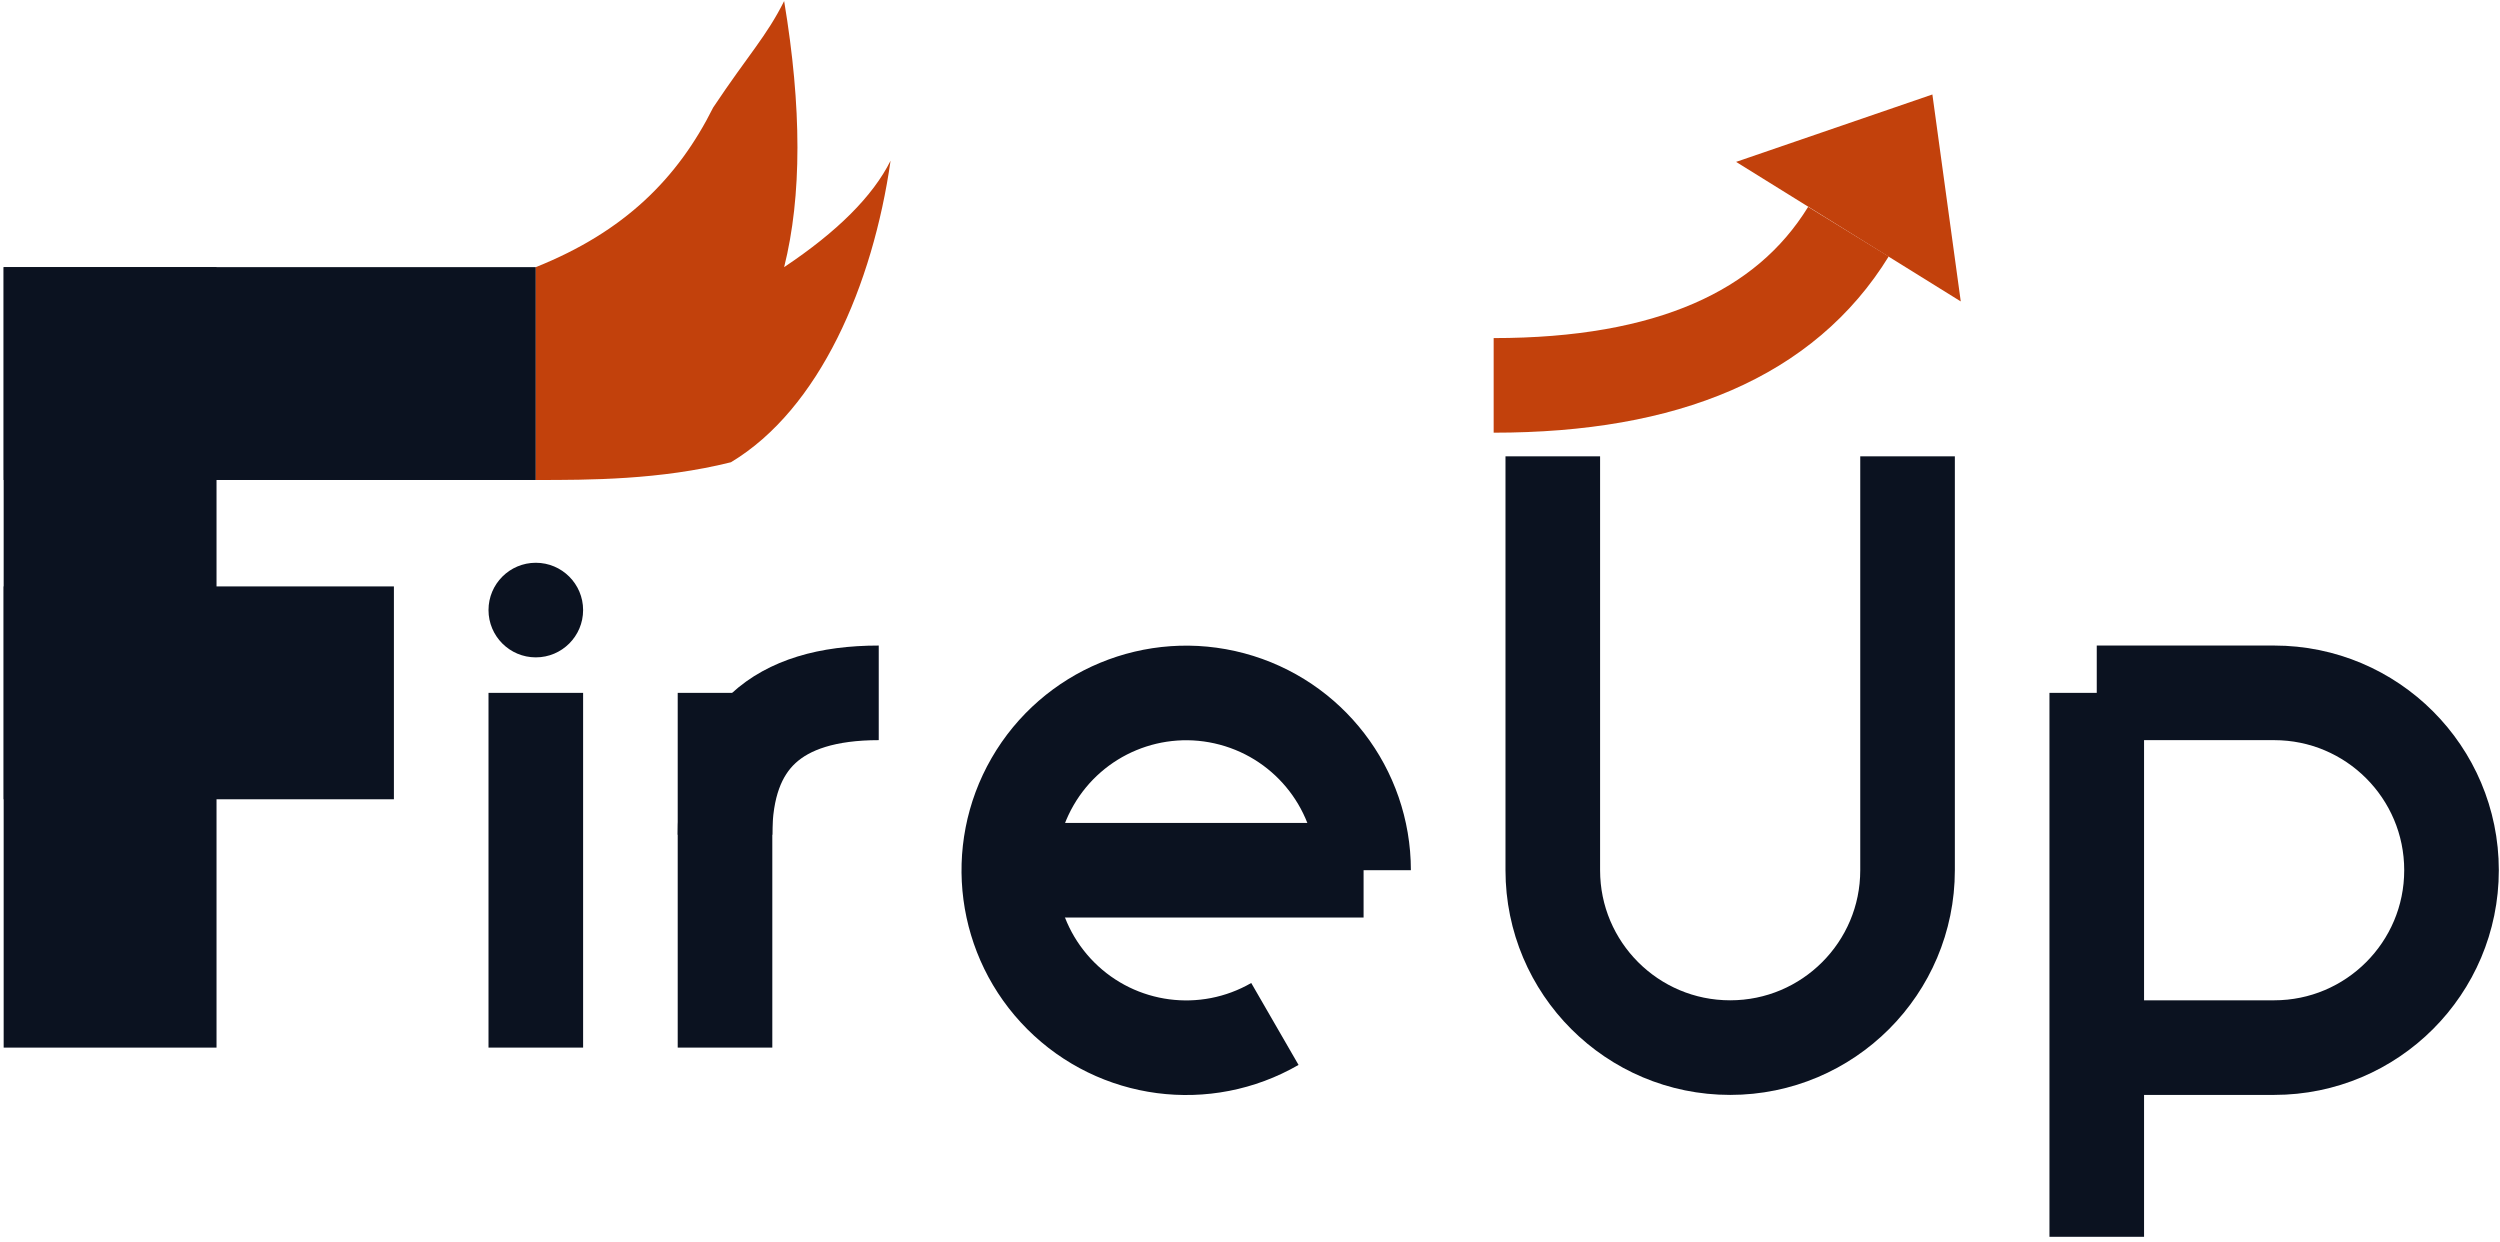
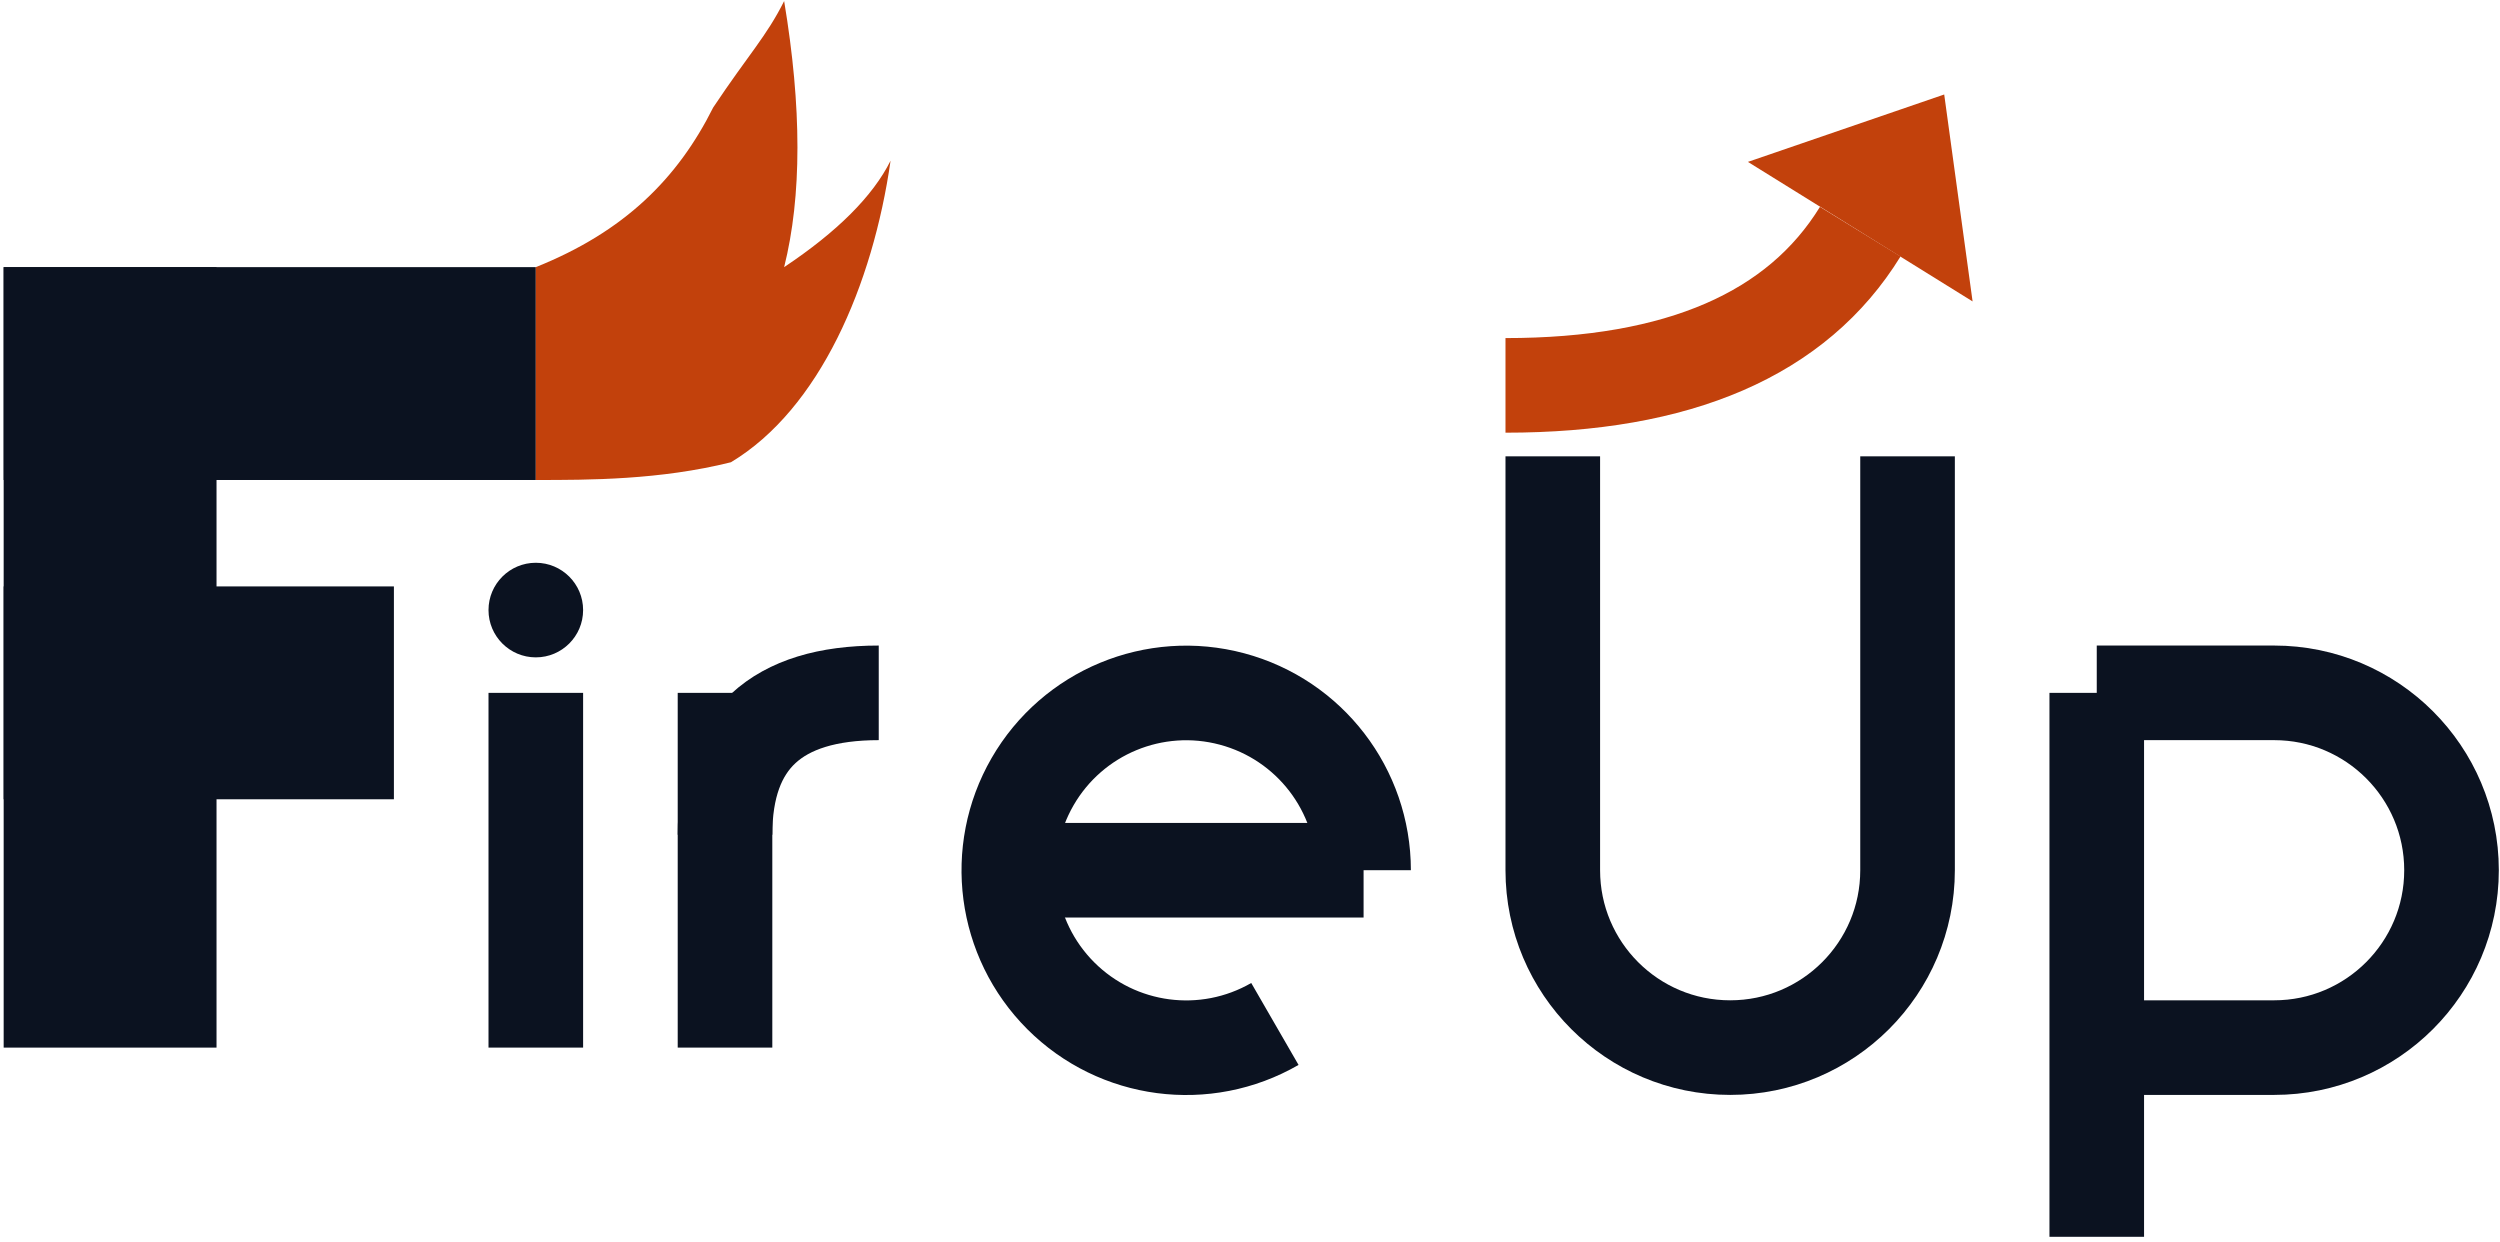
<svg xmlns="http://www.w3.org/2000/svg" viewBox="-0.31 -38.59 211.41 105.00" role="img" aria-label="FireUp">
  <g transform="translate(-9.00 -40.00) scale(1.5)">
    <rect x="6" y="16" width="12" height="44" fill="#0B1220" />
    <rect x="6" y="16" width="30" height="12" fill="#0B1220" />
    <rect x="6" y="34" width="22" height="12" fill="#0B1220" />
    <path d="M36 16 C41 14 44 11 46 7 C48 4 49 3 50 1 C51 7 51 12 50 16 C53 14 55 12 56 10 C55 17 52 24 47 27 C43 28 39 28 36 28 Z" fill="#C2410C" />
  </g>
  <g fill="none" stroke="#0B1220" stroke-width="8" stroke-linecap="butt" stroke-linejoin="round" transform="translate(11.00 0)">
    <path d="M34 20 V50" />
    <path d="M50 20 V50" />
    <path d="M50 32 Q50 20 63 20" />
    <path d="M104 35 A15 15 0 1 0 96.5 48" />
    <path d="M74 35 H104" />
    <path d="M120 0 V35 A15 15 0 0 0 150 35 V0" />
    <path d="M166 20 V66" />
    <path d="M166 20 H181 A15 15 0 0 1 181 50 H166" />
    <circle cx="34" cy="13" r="4" fill="#0B1220" stroke="none" />
-     <path d="M115 -6 Q137 -6 145 -19" stroke="#C2410C" stroke-width="8" stroke-linecap="butt" />
-     <path d="M154.5 -13.1 L152.1 -30.6 L135.5 -24.9 Z" fill="#C2410C" stroke="none" />
+     <path d="M116 -6 Q138 -6 146 -19" stroke="#C2410C" stroke-width="8" stroke-linecap="butt" />
+     <path d="M155.5 -13.1 L153.1 -30.6 L136.5 -24.9 Z" fill="#C2410C" stroke="none" />
  </g>
</svg>
